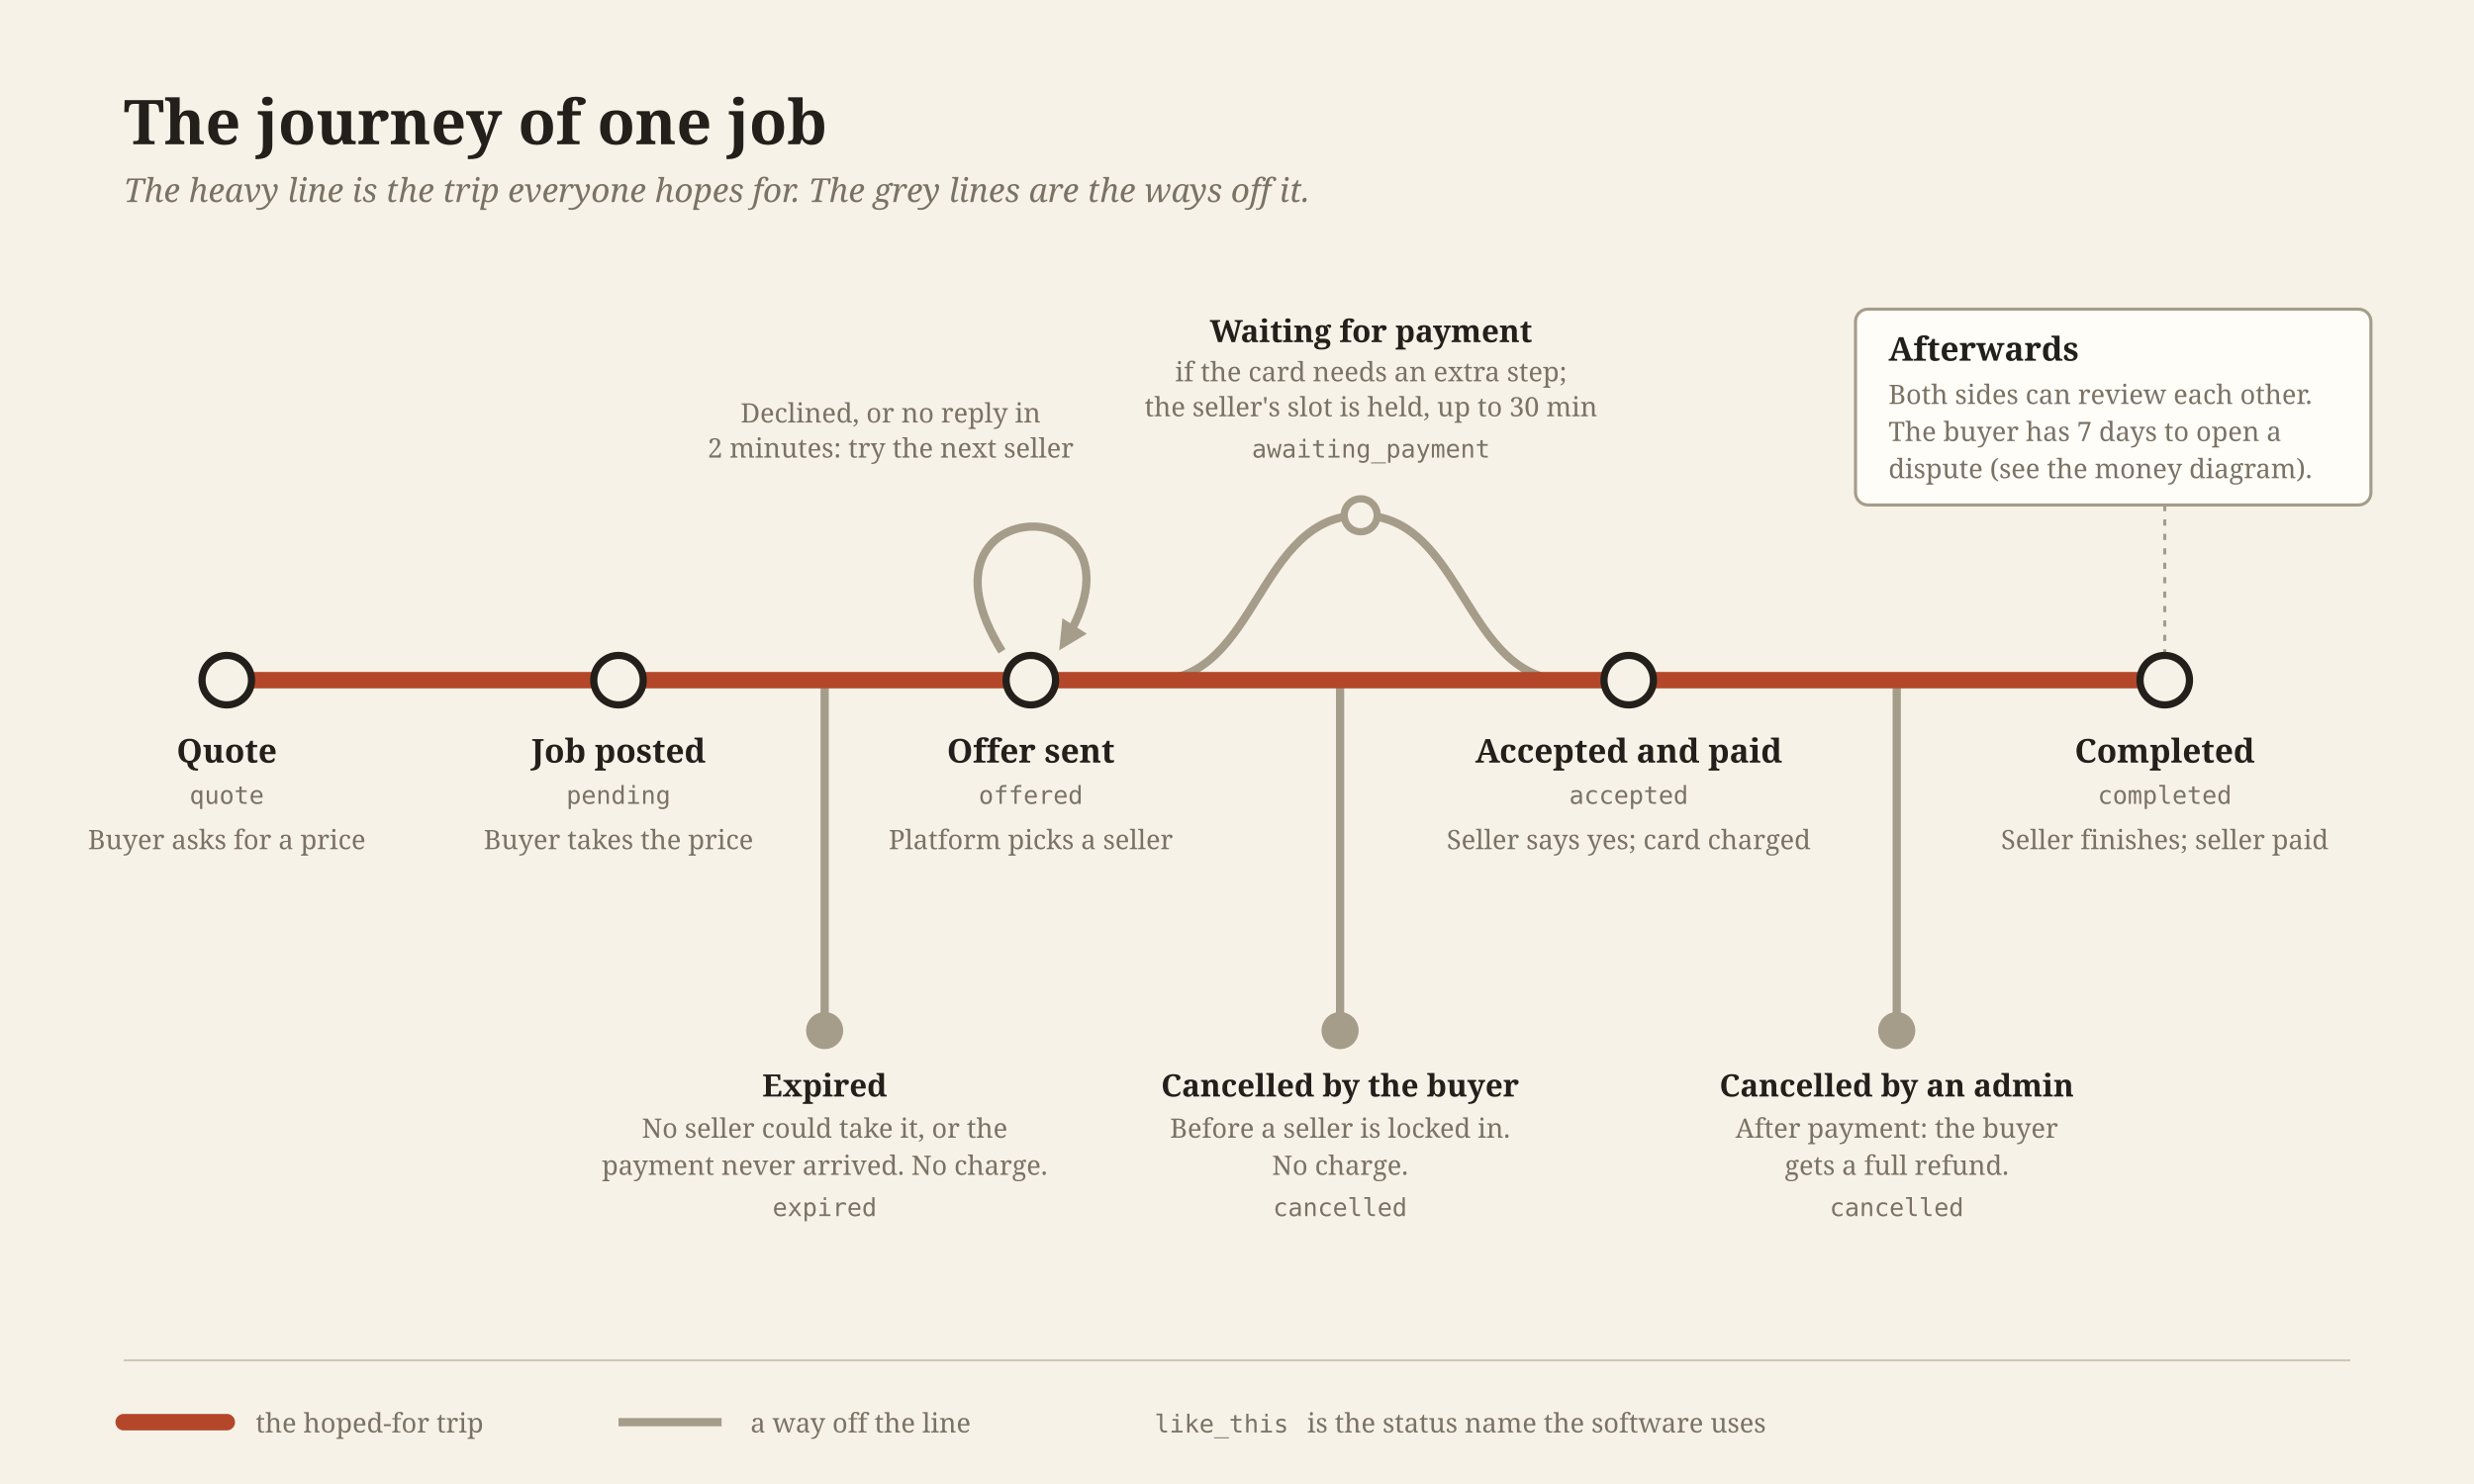
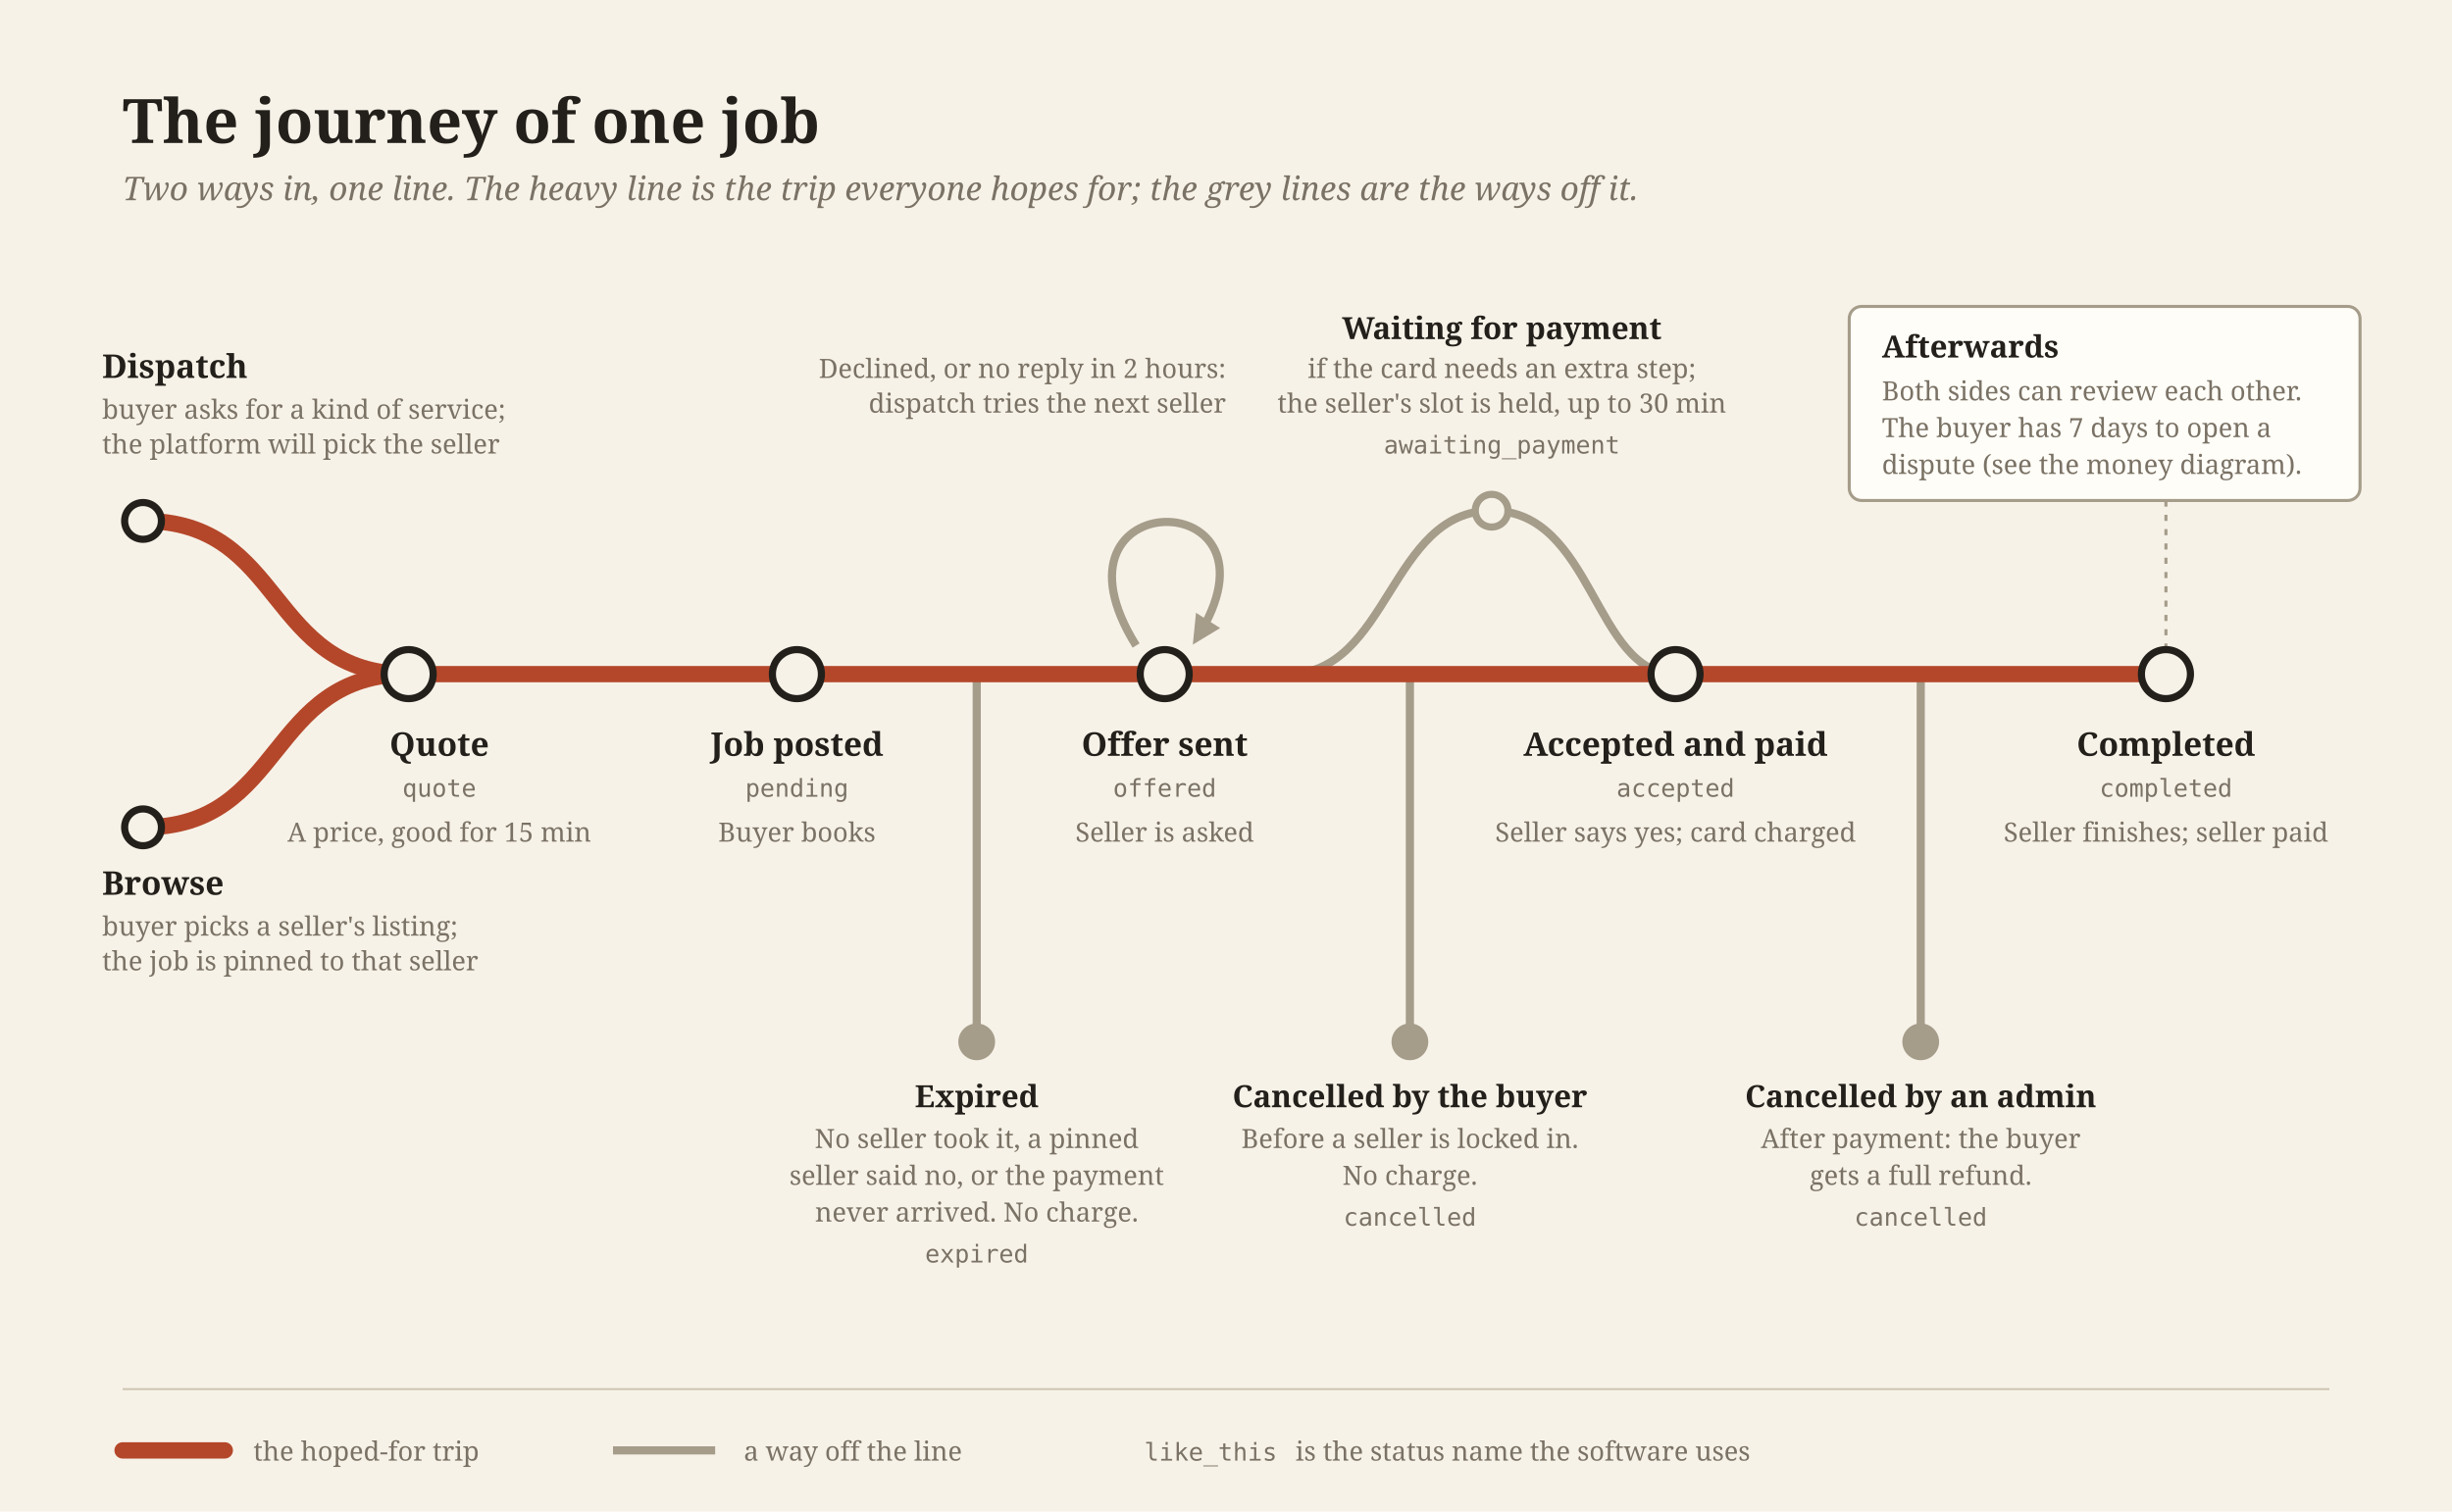
- <svg xmlns="http://www.w3.org/2000/svg" viewBox="0 0 1200 720" role="img" aria-label="Route map of one job: quote, job posted, offer sent, accepted and paid, completed. Side branches show re-offering to the next seller, waiting for payment, expiry and cancellation.">
+ <svg xmlns="http://www.w3.org/2000/svg" viewBox="0 0 1200 740" role="img" aria-label="Route map of one job. Two ways in, dispatch and browse, meet at the quote; then job posted, offer sent, accepted and paid, completed. Side branches show re-offering to the next seller, waiting for payment, expiry and cancellation.">
  <style>
    text{font-family:Georgia,'Noto Serif','Times New Roman',serif;fill:#23201b}
    .h{font-size:30px;font-weight:bold}
    .sub{font-size:16px;font-style:italic;fill:#7a7265}
    .l{font-size:16px}
    .s{font-size:13px;fill:#7a7265}
    .b{font-weight:bold}
    .m{font-family:'DejaVu Sans Mono',Menlo,Consolas,monospace;font-size:12px;fill:#7a7265}
    .st{fill:#f7f2e8;stroke:#23201b;stroke-width:3.5}
    .br{stroke:#a59c8a;stroke-width:4;fill:none}
    .end{fill:#a59c8a}
+     .hot{stroke:#b4472a;stroke-width:8;stroke-linecap:round;fill:none}
  </style>
  <defs>
    <marker id="am" markerUnits="userSpaceOnUse" markerWidth="14" markerHeight="14" viewBox="0 0 10 10" refX="7" refY="5" orient="auto">
      <path d="M0 0L10 5L0 10z" fill="#a59c8a" />
    </marker>
  </defs>
-   <rect width="1200" height="720" fill="#f7f2e8" />
+   <rect width="1200" height="740" fill="#f7f2e8" />
  <text x="60" y="70" class="h">The journey of one job</text>
-   <text x="60" y="98" class="sub">The heavy line is the trip everyone hopes for. The grey lines are the ways off it.</text>
-   <line x1="1050" y1="245" x2="1050" y2="318" stroke="#a59c8a" stroke-width="1.5" stroke-dasharray="3 4" />
-   <rect x="900" y="150" width="250" height="95" rx="6" fill="#fffdf8" stroke="#a59c8a" stroke-width="1.5" />
-   <text x="916" y="175" class="l b" font-size="15">Afterwards</text>
-   <text x="916" y="196" class="s">Both sides can review each other.</text>
-   <text x="916" y="214" class="s">The buyer has 7 days to open a</text>
-   <text x="916" y="232" class="s">dispute (see the money diagram).</text>
-   <line x1="400" y1="330" x2="400" y2="500" class="br" />
-   <line x1="650" y1="330" x2="650" y2="500" class="br" />
-   <line x1="920" y1="330" x2="920" y2="500" class="br" />
-   <path d="M560 330C610 330 610 250 660 250C710 250 710 330 760 330" class="br" />
-   <circle cx="660" cy="250" r="8" fill="#f7f2e8" stroke="#a59c8a" stroke-width="3.5" />
-   <text x="665" y="166" text-anchor="middle" class="b" font-size="15">Waiting for payment</text>
-   <text x="665" y="185" text-anchor="middle" class="s">if the card needs an extra step;</text>
-   <text x="665" y="202" text-anchor="middle" class="s">the seller's slot is held, up to 30 min</text>
-   <text x="665" y="222" text-anchor="middle" class="m">awaiting_payment</text>
-   <path d="M486 316C436 236 564 236 516 312" class="br" marker-end="url(#am)" />
-   <text x="432" y="205" text-anchor="middle" class="s">Declined, or no reply in</text>
-   <text x="432" y="222" text-anchor="middle" class="s">2 minutes: try the next seller</text>
-   <line x1="110" y1="330" x2="1050" y2="330" stroke="#b4472a" stroke-width="8" stroke-linecap="round" />
-   <circle cx="110" cy="330" r="12" class="st" />
-   <circle cx="300" cy="330" r="12" class="st" />
-   <circle cx="500" cy="330" r="12" class="st" />
-   <circle cx="790" cy="330" r="12" class="st" />
-   <circle cx="1050" cy="330" r="12" class="st" />
-   <text x="110" y="370" text-anchor="middle" class="l b">Quote</text>
-   <text x="110" y="390" text-anchor="middle" class="m">quote</text>
-   <text x="110" y="412" text-anchor="middle" class="s">Buyer asks for a price</text>
-   <text x="300" y="370" text-anchor="middle" class="l b">Job posted</text>
-   <text x="300" y="390" text-anchor="middle" class="m">pending</text>
-   <text x="300" y="412" text-anchor="middle" class="s">Buyer takes the price</text>
-   <text x="500" y="370" text-anchor="middle" class="l b">Offer sent</text>
-   <text x="500" y="390" text-anchor="middle" class="m">offered</text>
-   <text x="500" y="412" text-anchor="middle" class="s">Platform picks a seller</text>
-   <text x="790" y="370" text-anchor="middle" class="l b">Accepted and paid</text>
-   <text x="790" y="390" text-anchor="middle" class="m">accepted</text>
-   <text x="790" y="412" text-anchor="middle" class="s">Seller says yes; card charged</text>
-   <text x="1050" y="370" text-anchor="middle" class="l b">Completed</text>
-   <text x="1050" y="390" text-anchor="middle" class="m">completed</text>
-   <text x="1050" y="412" text-anchor="middle" class="s">Seller finishes; seller paid</text>
-   <circle cx="400" cy="500" r="9" class="end" />
-   <text x="400" y="532" text-anchor="middle" class="b" font-size="15">Expired</text>
-   <text x="400" y="552" text-anchor="middle" class="s">No seller could take it, or the</text>
-   <text x="400" y="570" text-anchor="middle" class="s">payment never arrived. No charge.</text>
-   <text x="400" y="590" text-anchor="middle" class="m">expired</text>
-   <circle cx="650" cy="500" r="9" class="end" />
-   <text x="650" y="532" text-anchor="middle" class="b" font-size="15">Cancelled by the buyer</text>
-   <text x="650" y="552" text-anchor="middle" class="s">Before a seller is locked in.</text>
-   <text x="650" y="570" text-anchor="middle" class="s">No charge.</text>
-   <text x="650" y="590" text-anchor="middle" class="m">cancelled</text>
-   <circle cx="920" cy="500" r="9" class="end" />
-   <text x="920" y="532" text-anchor="middle" class="b" font-size="15">Cancelled by an admin</text>
-   <text x="920" y="552" text-anchor="middle" class="s">After payment: the buyer</text>
-   <text x="920" y="570" text-anchor="middle" class="s">gets a full refund.</text>
-   <text x="920" y="590" text-anchor="middle" class="m">cancelled</text>
-   <line x1="60" y1="660" x2="1140" y2="660" stroke="#cfc6b4" stroke-width="1" />
-   <line x1="60" y1="690" x2="110" y2="690" stroke="#b4472a" stroke-width="8" stroke-linecap="round" />
-   <text x="124" y="695" class="s">the hoped-for trip</text>
-   <line x1="300" y1="690" x2="350" y2="690" class="br" />
-   <text x="364" y="695" class="s">a way off the line</text>
-   <text x="560" y="695" class="m">like_this</text>
-   <text x="634" y="695" class="s">is the status name the software uses</text>
+   <text x="60" y="98" class="sub">Two ways in, one line. The heavy line is the trip everyone hopes for; the grey lines are the ways off it.</text>
+   <line x1="1060" y1="245" x2="1060" y2="318" stroke="#a59c8a" stroke-width="1.5" stroke-dasharray="3 4" />
+   <rect x="905" y="150" width="250" height="95" rx="6" fill="#fffdf8" stroke="#a59c8a" stroke-width="1.5" />
+   <text x="921" y="175" class="b" font-size="15">Afterwards</text>
+   <text x="921" y="196" class="s">Both sides can review each other.</text>
+   <text x="921" y="214" class="s">The buyer has 7 days to open a</text>
+   <text x="921" y="232" class="s">dispute (see the money diagram).</text>
+   <line x1="478" y1="330" x2="478" y2="510" class="br" />
+   <line x1="690" y1="330" x2="690" y2="510" class="br" />
+   <line x1="940" y1="330" x2="940" y2="510" class="br" />
+   <path d="M630 330C680 330 680 250 730 250C780 250 780 330 820 330" class="br" />
+   <circle cx="730" cy="250" r="8" fill="#f7f2e8" stroke="#a59c8a" stroke-width="3.5" />
+   <text x="735" y="166" text-anchor="middle" class="b" font-size="15">Waiting for payment</text>
+   <text x="735" y="185" text-anchor="middle" class="s">if the card needs an extra step;</text>
+   <text x="735" y="202" text-anchor="middle" class="s">the seller's slot is held, up to 30 min</text>
+   <text x="735" y="222" text-anchor="middle" class="m">awaiting_payment</text>
+   <path d="M556 316C506 236 634 236 586 312" class="br" marker-end="url(#am)" />
+   <text x="600" y="185" text-anchor="end" class="s">Declined, or no reply in 2 hours:</text>
+   <text x="600" y="202" text-anchor="end" class="s">dispatch tries the next seller</text>
+   <path d="M70 255C140 255 130 330 200 330" class="hot" />
+   <path d="M70 405C140 405 130 330 200 330" class="hot" />
+   <circle cx="70" cy="255" r="9" class="st" />
+   <circle cx="70" cy="405" r="9" class="st" />
+   <text x="50" y="185" class="l b">Dispatch</text>
+   <text x="50" y="205" class="s">buyer asks for a kind of service;</text>
+   <text x="50" y="222" class="s">the platform will pick the seller</text>
+   <text x="50" y="438" class="l b">Browse</text>
+   <text x="50" y="458" class="s">buyer picks a seller's listing;</text>
+   <text x="50" y="475" class="s">the job is pinned to that seller</text>
+   <line x1="200" y1="330" x2="1060" y2="330" class="hot" />
+   <circle cx="200" cy="330" r="12" class="st" />
+   <circle cx="390" cy="330" r="12" class="st" />
+   <circle cx="570" cy="330" r="12" class="st" />
+   <circle cx="820" cy="330" r="12" class="st" />
+   <circle cx="1060" cy="330" r="12" class="st" />
+   <text x="215" y="370" text-anchor="middle" class="l b">Quote</text>
+   <text x="215" y="390" text-anchor="middle" class="m">quote</text>
+   <text x="215" y="412" text-anchor="middle" class="s">A price, good for 15 min</text>
+   <text x="390" y="370" text-anchor="middle" class="l b">Job posted</text>
+   <text x="390" y="390" text-anchor="middle" class="m">pending</text>
+   <text x="390" y="412" text-anchor="middle" class="s">Buyer books</text>
+   <text x="570" y="370" text-anchor="middle" class="l b">Offer sent</text>
+   <text x="570" y="390" text-anchor="middle" class="m">offered</text>
+   <text x="570" y="412" text-anchor="middle" class="s">Seller is asked</text>
+   <text x="820" y="370" text-anchor="middle" class="l b">Accepted and paid</text>
+   <text x="820" y="390" text-anchor="middle" class="m">accepted</text>
+   <text x="820" y="412" text-anchor="middle" class="s">Seller says yes; card charged</text>
+   <text x="1060" y="370" text-anchor="middle" class="l b">Completed</text>
+   <text x="1060" y="390" text-anchor="middle" class="m">completed</text>
+   <text x="1060" y="412" text-anchor="middle" class="s">Seller finishes; seller paid</text>
+   <circle cx="478" cy="510" r="9" class="end" />
+   <text x="478" y="542" text-anchor="middle" class="b" font-size="15">Expired</text>
+   <text x="478" y="562" text-anchor="middle" class="s">No seller took it, a pinned</text>
+   <text x="478" y="580" text-anchor="middle" class="s">seller said no, or the payment</text>
+   <text x="478" y="598" text-anchor="middle" class="s">never arrived. No charge.</text>
+   <text x="478" y="618" text-anchor="middle" class="m">expired</text>
+   <circle cx="690" cy="510" r="9" class="end" />
+   <text x="690" y="542" text-anchor="middle" class="b" font-size="15">Cancelled by the buyer</text>
+   <text x="690" y="562" text-anchor="middle" class="s">Before a seller is locked in.</text>
+   <text x="690" y="580" text-anchor="middle" class="s">No charge.</text>
+   <text x="690" y="600" text-anchor="middle" class="m">cancelled</text>
+   <circle cx="940" cy="510" r="9" class="end" />
+   <text x="940" y="542" text-anchor="middle" class="b" font-size="15">Cancelled by an admin</text>
+   <text x="940" y="562" text-anchor="middle" class="s">After payment: the buyer</text>
+   <text x="940" y="580" text-anchor="middle" class="s">gets a full refund.</text>
+   <text x="940" y="600" text-anchor="middle" class="m">cancelled</text>
+   <line x1="60" y1="680" x2="1140" y2="680" stroke="#cfc6b4" stroke-width="1" />
+   <line x1="60" y1="710" x2="110" y2="710" class="hot" />
+   <text x="124" y="715" class="s">the hoped-for trip</text>
+   <line x1="300" y1="710" x2="350" y2="710" class="br" />
+   <text x="364" y="715" class="s">a way off the line</text>
+   <text x="560" y="715" class="m">like_this</text>
+   <text x="634" y="715" class="s">is the status name the software uses</text>
</svg>
